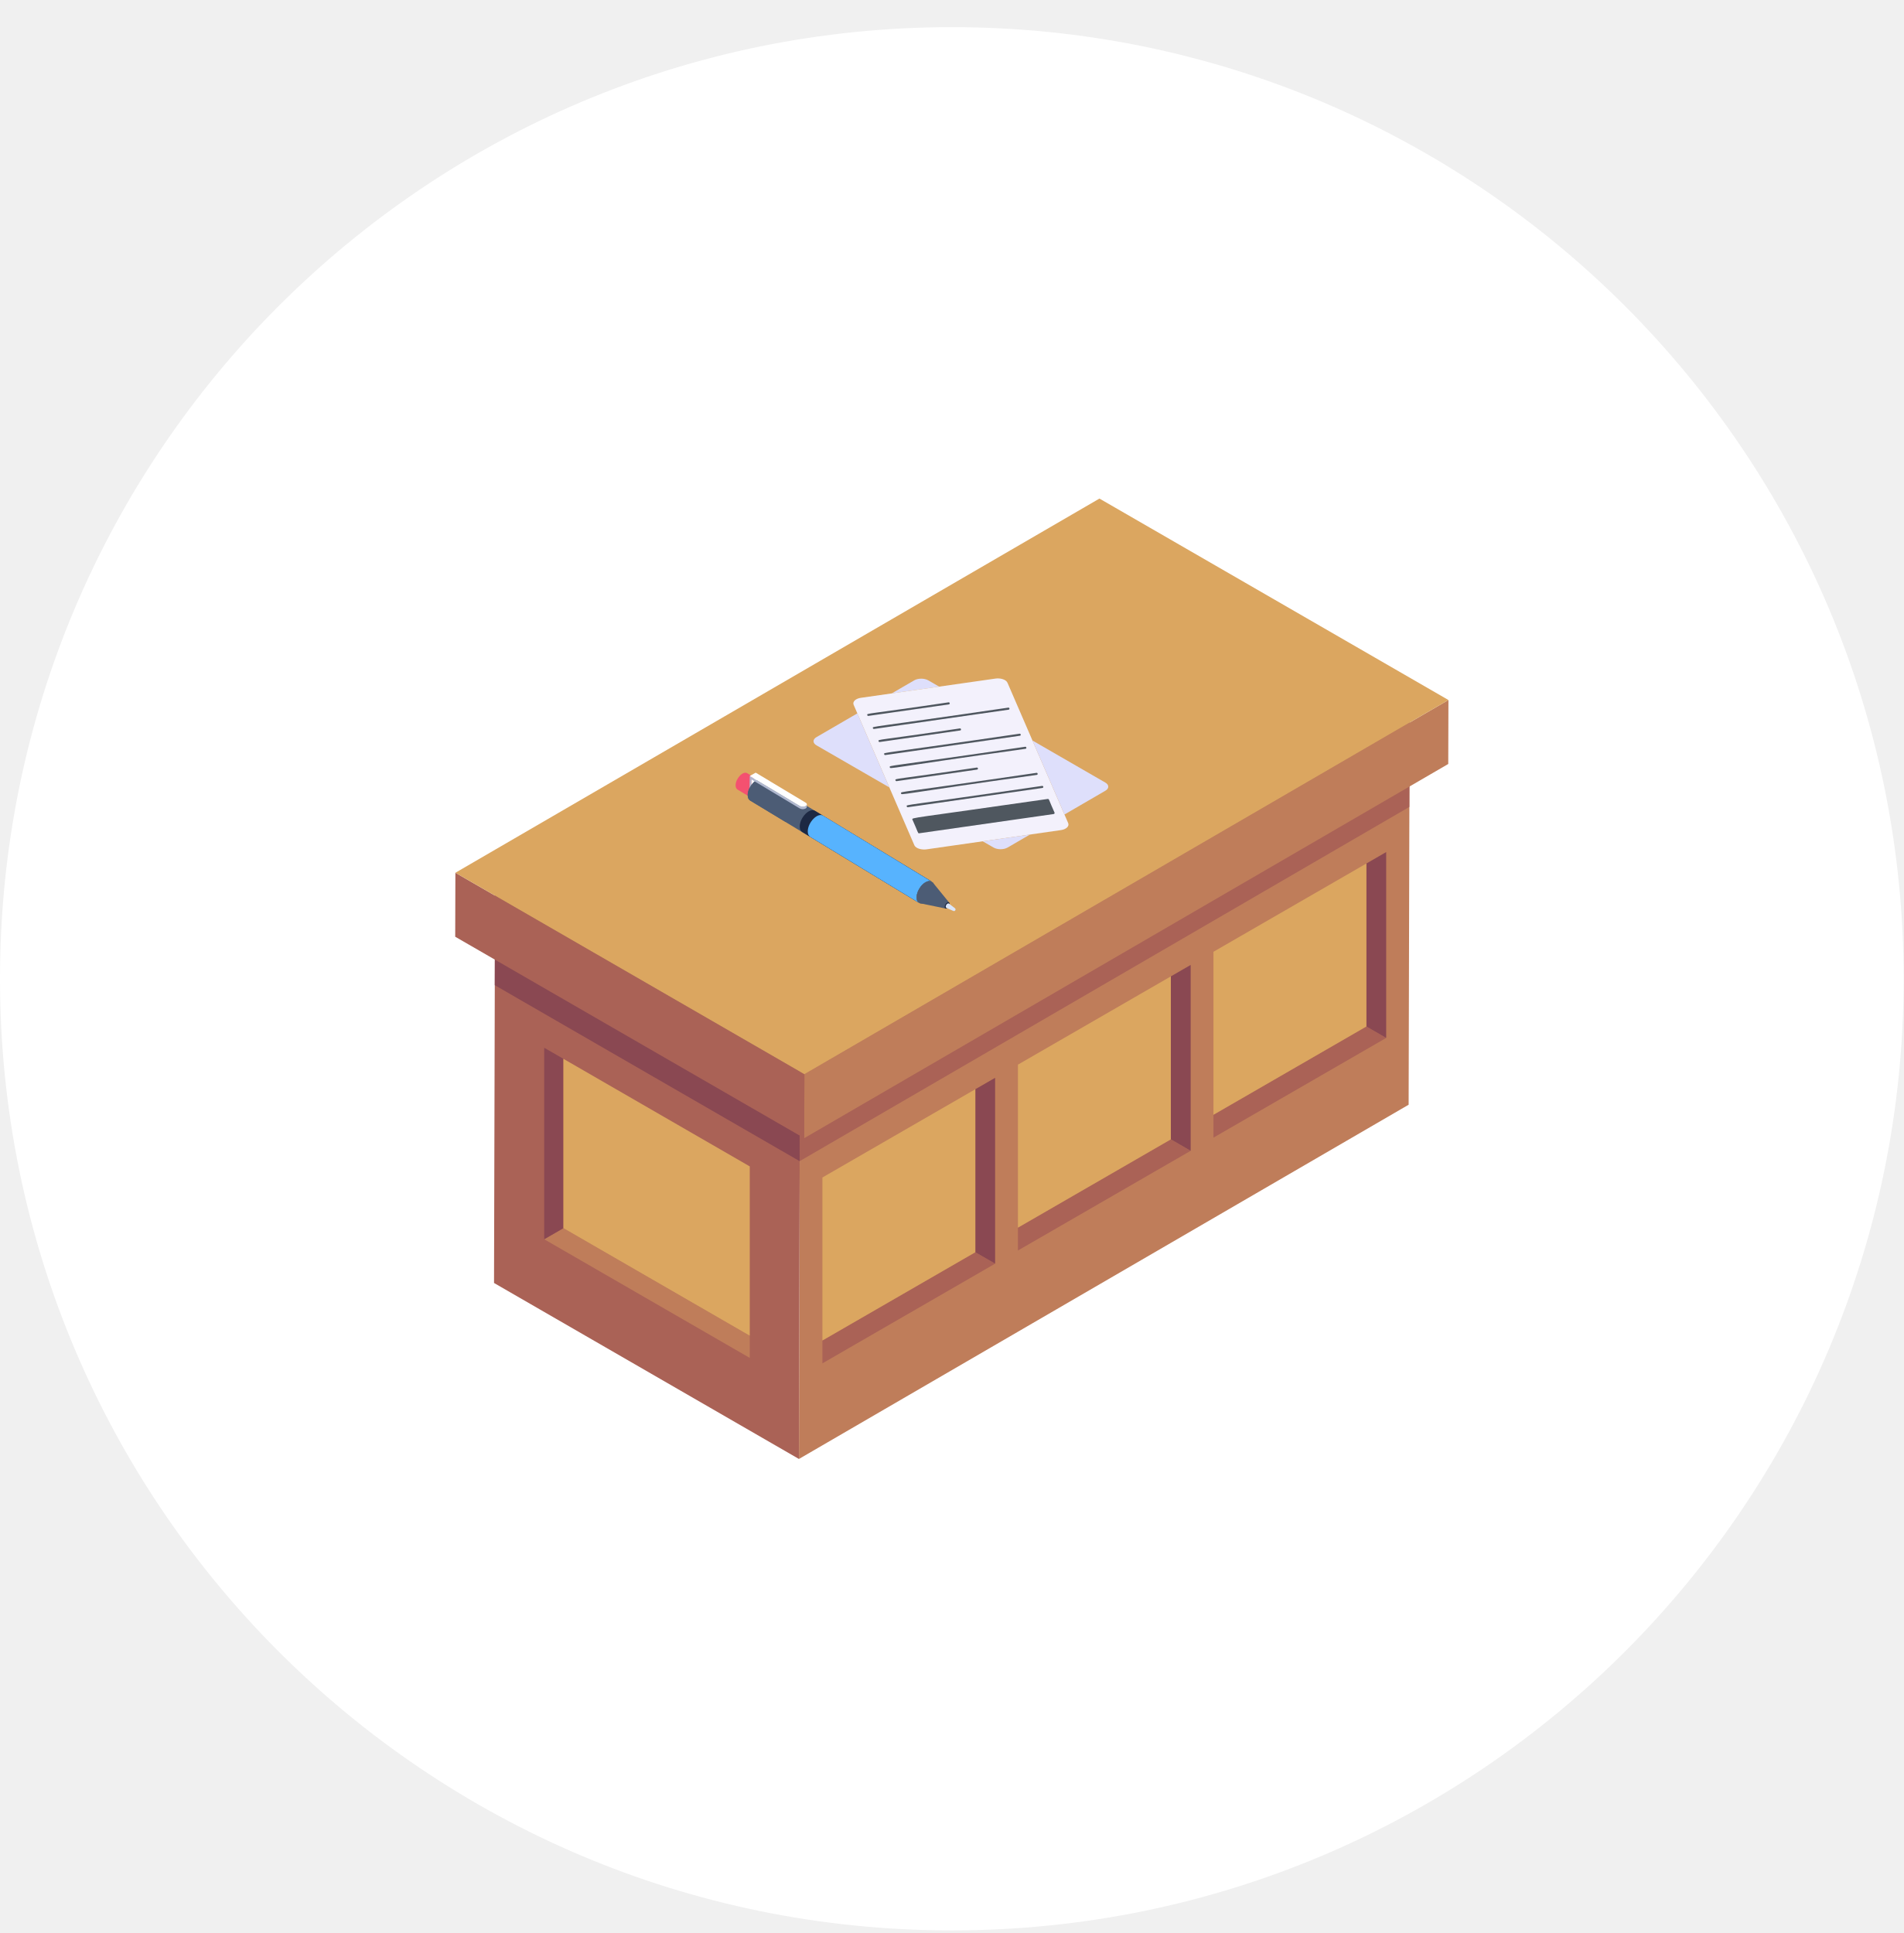
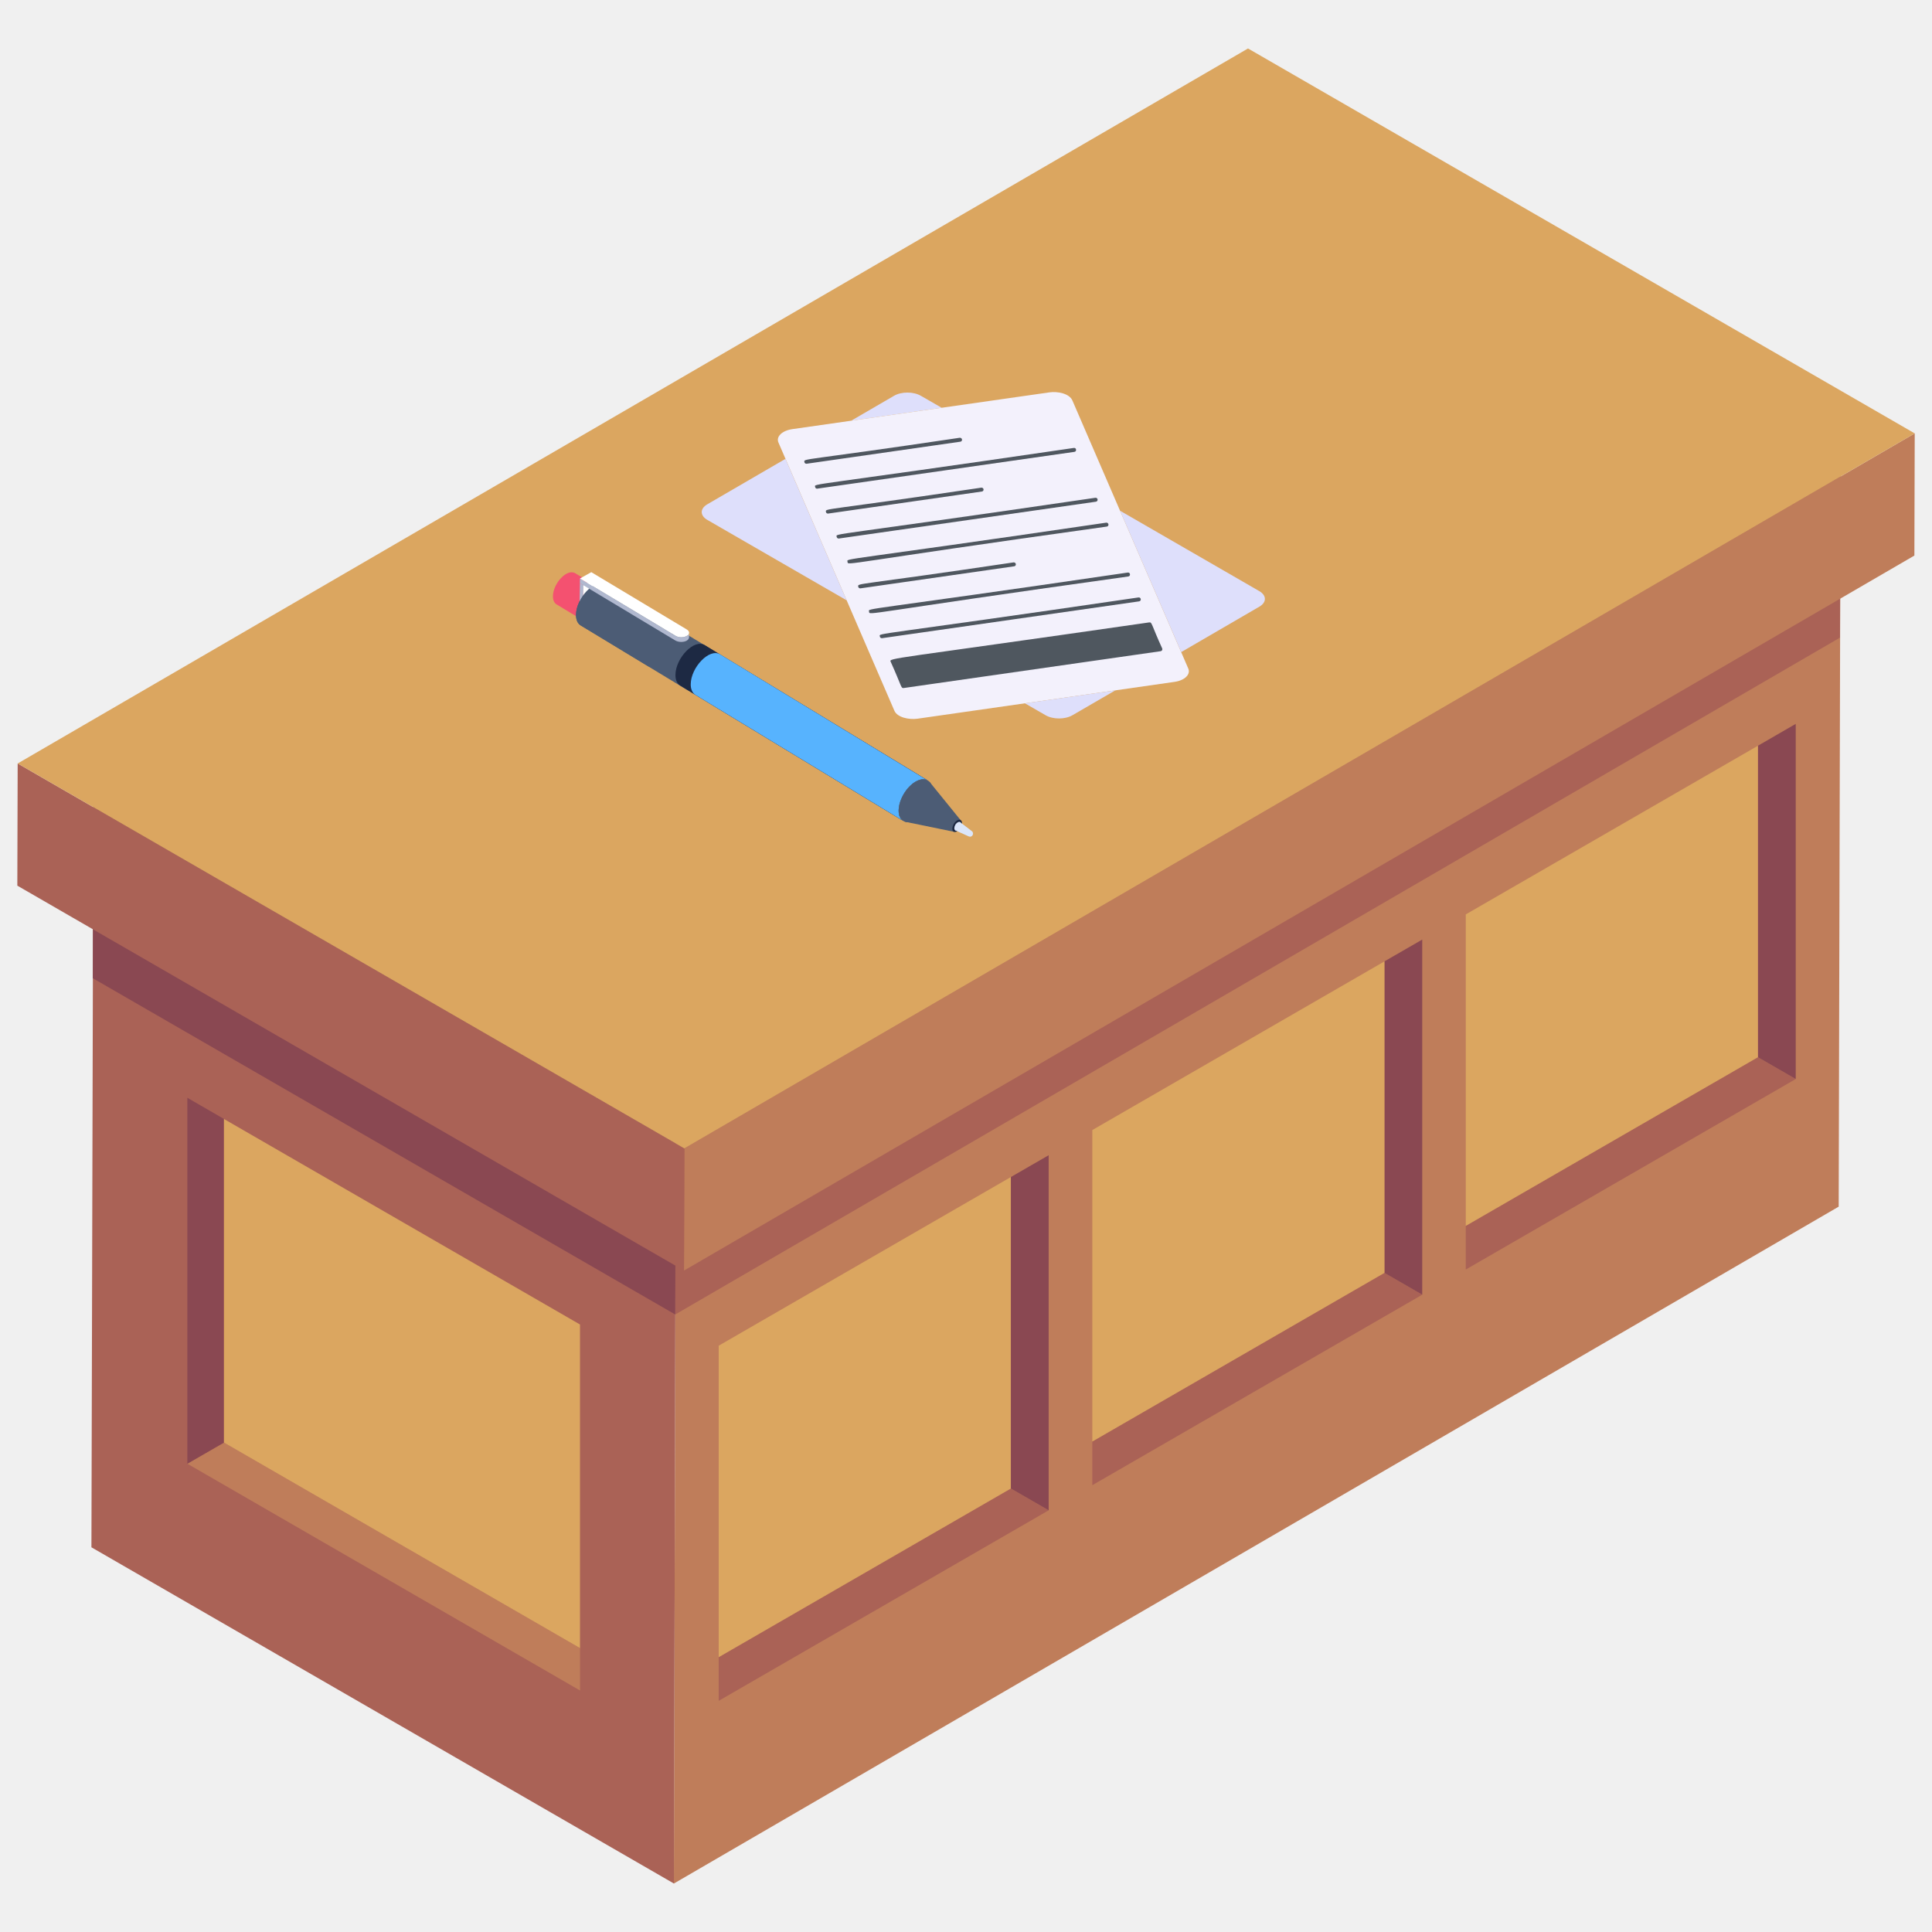
- <svg xmlns="http://www.w3.org/2000/svg" width="64" height="65" viewBox="0 0 64 65" fill="none">
-   <rect y="0.913" width="64" height="64" rx="32" fill="white" />
-   <path d="M47.392 23.459L47.358 37.148L26.86 49.06L26.894 35.371L47.392 23.459Z" fill="#BF7D5A" />
-   <path d="M47.392 23.459L47.382 27.134L26.884 39.046L26.894 35.371L47.392 23.459Z" fill="#AA6256" />
-   <path d="M16.609 43.142L16.644 29.453L26.894 35.371L26.86 49.06L16.609 43.142Z" fill="#AA6256" />
-   <path d="M16.634 33.128L16.644 29.453L26.894 35.371L26.884 39.046L16.634 33.128Z" fill="#8A4852" />
-   <path d="M47.392 23.459L26.894 35.371L16.644 29.453L37.142 17.541L47.392 23.459Z" fill="#CDCCD8" />
-   <path d="M48.696 23.539L48.69 25.69L27.037 38.273L27.044 36.122L48.696 23.539Z" fill="#BF7D5A" />
-   <path d="M27.043 36.122L27.037 38.273L15.304 31.499L15.31 29.348L27.043 36.122Z" fill="#AA6256" />
-   <path d="M48.696 23.539L27.043 36.122L15.31 29.348L36.963 16.765L48.696 23.539Z" fill="#DBA660" />
-   <path d="M31.209 22.878L31.573 23.089L29.98 23.317L30.735 22.878C30.865 22.802 31.078 22.803 31.209 22.878Z" fill="#DEDFFB" />
-   <path d="M33.872 22.96C34.358 24.084 35.453 26.617 35.912 27.678C35.956 27.782 35.848 27.888 35.669 27.913L31.146 28.561C31.002 28.581 30.791 28.541 30.739 28.419C30.252 27.293 29.158 24.761 28.699 23.7C28.655 23.596 28.762 23.491 28.943 23.465L29.98 23.317L31.573 23.089L33.468 22.818C33.611 22.796 33.819 22.838 33.872 22.96Z" fill="#F3F1FC" />
-   <path d="M37.162 26.316C37.292 26.391 37.293 26.514 37.163 26.589L35.787 27.389L34.711 24.901L37.162 26.316Z" fill="#DEDFFB" />
-   <path d="M33.403 28.5L33.039 28.29L34.629 28.062L33.877 28.499C33.744 28.576 33.534 28.575 33.403 28.5Z" fill="#DEDFFB" />
-   <path d="M27.448 24.788L28.824 23.988L29.9 26.478L27.45 25.063C27.319 24.987 27.316 24.865 27.448 24.788Z" fill="#DEDFFB" />
-   <path d="M18.941 41.299L25.207 44.917V45.662L18.296 41.672L18.941 41.299Z" fill="#BF7D5A" />
-   <path d="M18.296 35.232L18.941 35.604V41.299L18.296 41.672V35.232Z" fill="#8A4852" />
-   <path d="M18.941 35.604L25.207 39.222V44.917L18.941 41.299V35.604Z" fill="#DBA660" />
-   <path d="M26.279 26.699L25.125 26.002C24.976 25.912 24.734 26.182 24.731 26.402C24.73 26.473 24.754 26.524 24.794 26.549L26.266 27.438L26.279 26.699Z" fill="#F45170" />
-   <path d="M31.329 29.648C31.276 29.617 31.201 29.62 31.118 29.666C30.865 29.806 30.708 30.247 30.898 30.361L25.22 26.92C25.167 26.888 25.135 26.822 25.137 26.729C25.141 26.435 25.463 26.095 25.651 26.207L31.329 29.648Z" fill="#4C5C75" />
-   <path d="M31.329 29.648C31.275 29.617 31.201 29.62 31.118 29.666C30.865 29.806 30.708 30.247 30.898 30.361L26.97 27.978C26.917 27.946 26.885 27.88 26.887 27.787C26.891 27.493 27.213 27.153 27.401 27.265L31.329 29.648Z" fill="#1D2943" />
-   <path d="M31.328 29.649C31.276 29.615 31.202 29.618 31.119 29.665C30.87 29.803 30.707 30.248 30.898 30.361L27.24 28.142C27.188 28.108 27.154 28.044 27.157 27.949C27.162 27.655 27.483 27.318 27.67 27.427L31.328 29.649Z" fill="#57B3FE" />
-   <path d="M31.118 29.666C31.283 29.574 31.415 29.652 31.412 29.84C31.409 30.027 31.273 30.253 31.108 30.344C30.943 30.436 30.812 30.358 30.814 30.171C30.817 29.983 30.953 29.757 31.118 29.666Z" fill="#4C5C75" />
-   <path d="M31.906 30.345L31.788 30.55L30.926 30.373L31.358 29.672L31.906 30.345Z" fill="#4C5C75" />
-   <path d="M31.845 30.35C31.892 30.324 31.93 30.346 31.929 30.399C31.927 30.529 31.757 30.62 31.759 30.494C31.76 30.44 31.799 30.376 31.845 30.35Z" fill="#1D2943" />
-   <path d="M25.259 26.733L25.197 26.695L25.205 26.175L25.267 26.212L25.259 26.733Z" fill="#B0B8CF" />
-   <path d="M25.384 26.268L25.323 26.232L25.575 26.093L25.635 26.129L25.384 26.268Z" fill="#BFC0D8" />
-   <path d="M25.526 26.069L25.521 26.398L25.262 26.541L25.267 26.212L25.526 26.069Z" fill="white" />
-   <path d="M26.44 26.684L25.651 26.207C25.456 26.091 25.141 26.442 25.137 26.729C25.135 26.822 25.167 26.888 25.22 26.92L26.424 27.647L26.44 26.684Z" fill="#4C5C75" />
-   <path d="M27.127 27.049C27.119 27.111 27.147 27.151 27.084 27.188C27.029 27.219 26.94 27.217 26.885 27.184L25.205 26.175L25.208 26.093L26.886 27.102C26.941 27.134 27.03 27.136 27.086 27.105C27.113 27.09 27.127 27.07 27.127 27.049Z" fill="#B0B8CF" />
-   <path d="M27.086 26.99C27.141 27.023 27.141 27.074 27.086 27.105C27.03 27.136 26.941 27.134 26.886 27.101L25.207 26.093L25.407 25.982L27.086 26.99Z" fill="white" />
-   <path d="M32.046 30.63L31.813 30.525L31.903 30.385L32.102 30.538C32.153 30.575 32.112 30.66 32.046 30.63Z" fill="#DBE6FA" />
-   <path d="M31.856 30.385C31.934 30.341 31.934 30.477 31.854 30.521C31.775 30.565 31.776 30.429 31.856 30.385Z" fill="#DBE6FA" />
-   <path d="M32.79 42.108L27.649 45.076V45.845L33.456 42.492L32.79 42.108Z" fill="#AA6256" />
-   <path d="M33.456 36.243L32.79 36.627V42.108L33.456 42.492V36.243Z" fill="#8A4852" />
-   <path d="M32.79 36.627L27.649 39.595V45.076L32.79 42.108V36.627Z" fill="#DBA660" />
-   <path d="M39.364 38.312L34.223 41.281V42.05L40.03 38.697L39.364 38.312Z" fill="#AA6256" />
-   <path d="M40.03 32.447L39.364 32.832V38.312L40.03 38.697V32.447Z" fill="#8A4852" />
-   <path d="M39.364 32.832L34.223 35.8V41.281L39.364 38.312V32.832Z" fill="#DBA660" />
-   <path d="M45.937 34.517L40.796 37.486V38.255L46.603 34.902L45.937 34.517Z" fill="#AA6256" />
-   <path d="M46.603 28.652L45.937 29.037V34.517L46.603 34.902V28.652Z" fill="#8A4852" />
-   <path d="M45.937 29.037L40.796 32.005V37.486L45.937 34.517V29.037Z" fill="#DBA660" />
-   <path d="M35.421 27.339L30.897 27.987L30.708 27.548L35.231 26.9L35.421 27.339Z" fill="#4F575F" />
-   <path d="M30.897 28.021C30.854 28.021 30.868 27.987 30.676 27.562C30.642 27.487 30.596 27.534 35.226 26.866C35.275 26.858 35.262 26.906 35.453 27.325C35.462 27.345 35.448 27.37 35.426 27.373C32.767 27.754 33.468 27.654 30.897 28.021ZM30.758 27.576L30.919 27.948L35.371 27.311L35.21 26.938L30.758 27.576Z" fill="#4F575F" />
-   <path d="M30.518 27.144C30.501 27.144 30.486 27.131 30.484 27.114C30.474 27.046 30.29 27.123 35.036 26.427C35.084 26.422 35.09 26.49 35.046 26.496L30.523 27.144C30.521 27.144 30.52 27.144 30.518 27.144Z" fill="#4F575F" />
-   <path d="M30.294 26.676C30.284 26.608 30.101 26.685 34.847 25.988C34.893 25.983 34.901 26.051 34.857 26.057C30.15 26.713 30.305 26.752 30.294 26.676Z" fill="#4F575F" />
-   <path d="M30.139 26.267C30.122 26.267 30.107 26.254 30.105 26.237C30.095 26.169 30.041 26.227 32.839 25.81C32.859 25.809 32.876 25.821 32.878 25.84C32.881 25.859 32.868 25.876 32.849 25.879L30.144 26.267C30.142 26.267 30.14 26.267 30.139 26.267Z" fill="#4F575F" />
-   <path d="M29.915 25.798C29.905 25.73 29.721 25.807 34.468 25.111C34.484 25.108 34.504 25.122 34.507 25.141C34.51 25.16 34.497 25.177 34.478 25.18C29.771 25.836 29.925 25.875 29.915 25.798Z" fill="#4F575F" />
-   <path d="M29.759 25.39C29.742 25.39 29.727 25.377 29.725 25.36C29.715 25.292 29.532 25.369 34.278 24.672C34.297 24.671 34.314 24.683 34.317 24.702C34.32 24.721 34.307 24.739 34.288 24.741L29.765 25.389C29.763 25.39 29.761 25.39 29.759 25.39Z" fill="#4F575F" />
-   <path d="M29.57 24.951C29.553 24.951 29.538 24.938 29.536 24.921C29.526 24.853 29.473 24.911 32.27 24.494C32.287 24.491 32.307 24.505 32.309 24.524C32.312 24.543 32.299 24.561 32.28 24.563L29.575 24.951C29.573 24.951 29.572 24.951 29.57 24.951Z" fill="#4F575F" />
-   <path d="M29.38 24.512C29.363 24.512 29.348 24.5 29.346 24.483C29.336 24.415 29.152 24.492 33.899 23.795C33.944 23.789 33.954 23.858 33.909 23.864L29.385 24.512C29.384 24.512 29.382 24.512 29.38 24.512Z" fill="#4F575F" />
-   <path d="M29.191 24.074C29.174 24.074 29.159 24.061 29.157 24.044C29.147 23.976 29.093 24.034 31.891 23.617C31.91 23.615 31.927 23.628 31.93 23.647C31.933 23.666 31.92 23.683 31.901 23.686L29.196 24.073C29.194 24.074 29.192 24.074 29.191 24.074Z" fill="#4F575F" />
+ <svg xmlns="http://www.w3.org/2000/svg" width="34" height="34" viewBox="0 0 34 34" fill="none">
+   <path d="M32.392 7.546L32.358 21.235L11.859 33.147L11.894 19.458L32.392 7.546Z" fill="#BF7D5A" />
+   <path d="M32.392 7.546L32.381 11.221L11.883 23.133L11.893 19.458L32.392 7.546Z" fill="#AA6256" />
+   <path d="M1.609 27.23L1.644 13.54L11.894 19.458L11.86 33.147L1.609 27.23Z" fill="#AA6256" />
+   <path d="M1.633 17.215L1.643 13.54L11.893 19.458L11.883 23.133L1.633 17.215Z" fill="#8A4852" />
+   <path d="M32.393 7.546L11.895 19.458L1.645 13.54L22.143 1.628L32.393 7.546Z" fill="#CDCCD8" />
+   <path d="M33.696 7.627L33.69 9.777L12.037 22.36L12.043 20.21L33.696 7.627Z" fill="#BF7D5A" />
+   <path d="M12.044 20.21L12.037 22.36L0.305 15.586L0.311 13.436L12.044 20.21Z" fill="#AA6256" />
+   <path d="M33.696 7.627L12.043 20.21L0.311 13.436L21.963 0.853L33.696 7.627Z" fill="#DBA660" />
+   <path d="M16.207 6.966L16.572 7.176L14.979 7.404L15.734 6.965C15.864 6.889 16.077 6.89 16.207 6.966Z" fill="#DEDFFB" />
+   <path d="M18.872 7.047C19.358 8.172 20.453 10.704 20.912 11.766C20.956 11.869 20.848 11.975 20.669 12L16.146 12.648C16.002 12.668 15.791 12.629 15.739 12.506C15.252 11.38 14.158 8.848 13.699 7.787C13.655 7.684 13.762 7.579 13.943 7.552L14.979 7.404L16.573 7.176L18.468 6.905C18.611 6.884 18.819 6.925 18.872 7.047Z" fill="#F3F1FC" />
+   <path d="M22.162 10.403C22.292 10.478 22.293 10.601 22.163 10.676L20.787 11.476L19.711 8.988L22.162 10.403Z" fill="#DEDFFB" />
+   <path d="M18.401 12.587L18.037 12.377L19.628 12.149L18.875 12.586C18.743 12.663 18.532 12.663 18.401 12.587Z" fill="#DEDFFB" />
+   <path d="M12.447 8.875L13.823 8.075L14.9 10.565L12.449 9.15C12.318 9.075 12.315 8.952 12.447 8.875Z" fill="#DEDFFB" />
+   <path d="M3.942 25.387L10.208 29.004V29.75L3.297 25.759L3.942 25.387Z" fill="#BF7D5A" />
+   <path d="M3.297 19.319L3.942 19.692V25.387L3.297 25.759V19.319Z" fill="#8A4852" />
+   <path d="M3.941 19.692L10.207 23.309V29.004L3.941 25.387V19.692Z" fill="#DBA660" />
+   <path d="M11.279 10.786L10.125 10.089C9.975 9.999 9.734 10.269 9.731 10.489C9.729 10.561 9.754 10.611 9.794 10.636L11.266 11.525L11.279 10.786Z" fill="#F45170" />
+   <path d="M16.328 13.736C16.275 13.704 16.201 13.707 16.118 13.753C15.864 13.893 15.708 14.334 15.897 14.448L10.22 11.007C10.167 10.976 10.135 10.909 10.137 10.816C10.141 10.522 10.463 10.182 10.651 10.294L16.328 13.736Z" fill="#4C5C75" />
+   <path d="M16.329 13.736C16.275 13.704 16.201 13.707 16.118 13.753C15.865 13.893 15.708 14.334 15.898 14.448L11.97 12.065C11.917 12.033 11.885 11.967 11.887 11.874C11.891 11.58 12.213 11.24 12.401 11.352L16.329 13.736Z" fill="#1D2943" />
+   <path d="M16.327 13.736C16.275 13.703 16.201 13.706 16.119 13.752C15.87 13.89 15.706 14.336 15.898 14.448L12.239 12.229C12.187 12.196 12.153 12.131 12.156 12.036C12.161 11.743 12.483 11.405 12.669 11.514L16.327 13.736Z" fill="#57B3FE" />
+   <path d="M16.118 13.753C16.283 13.661 16.415 13.739 16.412 13.927C16.409 14.114 16.273 14.34 16.108 14.431C15.943 14.523 15.812 14.445 15.815 14.258C15.817 14.07 15.953 13.844 16.118 13.753Z" fill="#4C5C75" />
+   <path d="M16.905 14.433L16.788 14.638L15.926 14.461L16.358 13.759L16.905 14.433Z" fill="#4C5C75" />
+   <path d="M16.846 14.437C16.893 14.411 16.931 14.433 16.93 14.487C16.928 14.616 16.758 14.708 16.76 14.581C16.761 14.528 16.799 14.463 16.846 14.437Z" fill="#1D2943" />
+   <path d="M10.259 10.82L10.197 10.782L10.206 10.262L10.268 10.299L10.259 10.82Z" fill="#B0B8CF" />
+   <path d="M10.384 10.355L10.324 10.319L10.575 10.18L10.636 10.216L10.384 10.355Z" fill="#BFC0D8" />
+   <path d="M10.525 10.156L10.52 10.485L10.262 10.629L10.267 10.299L10.525 10.156Z" fill="white" />
+   <path d="M11.44 10.771L10.651 10.294C10.456 10.178 10.141 10.53 10.137 10.816C10.135 10.909 10.167 10.976 10.22 11.007L11.423 11.735L11.44 10.771Z" fill="#4C5C75" />
+   <path d="M12.127 11.136C12.119 11.198 12.147 11.238 12.084 11.275C12.029 11.306 11.94 11.304 11.884 11.271L10.205 10.262L10.207 10.18L11.886 11.189C11.941 11.221 12.03 11.223 12.085 11.192C12.113 11.178 12.127 11.158 12.127 11.136Z" fill="#B0B8CF" />
+   <path d="M12.085 11.077C12.141 11.11 12.141 11.162 12.085 11.192C12.03 11.223 11.941 11.222 11.886 11.188L10.207 10.18L10.406 10.069L12.085 11.077Z" fill="white" />
+   <path d="M17.045 14.718L16.812 14.613L16.902 14.473L17.101 14.625C17.152 14.662 17.112 14.748 17.045 14.718Z" fill="#DBE6FA" />
+   <path d="M16.855 14.472C16.934 14.428 16.933 14.564 16.853 14.608C16.774 14.652 16.776 14.516 16.855 14.472Z" fill="#DBE6FA" />
+   <path d="M17.789 26.195L12.648 29.163V29.932L18.455 26.579L17.789 26.195Z" fill="#AA6256" />
+   <path d="M18.455 20.33L17.789 20.714V26.195L18.455 26.579V20.33Z" fill="#8A4852" />
+   <path d="M17.789 20.714L12.648 23.682V29.163L17.789 26.195V20.714Z" fill="#DBA660" />
+   <path d="M24.364 22.4L19.223 25.368V26.137L25.03 22.784L24.364 22.4Z" fill="#AA6256" />
+   <path d="M25.029 16.535L24.363 16.919V22.4L25.029 22.784V16.535Z" fill="#8A4852" />
+   <path d="M24.364 16.919L19.223 19.887V25.368L24.364 22.4V16.919Z" fill="#DBA660" />
+   <path d="M30.936 18.605L25.795 21.573V22.342L31.602 18.989L30.936 18.605Z" fill="#AA6256" />
+   <path d="M31.602 12.739L30.936 13.124V18.605L31.602 18.989V12.739Z" fill="#8A4852" />
+   <path d="M30.936 13.124L25.795 16.092V21.573L30.936 18.605V13.124Z" fill="#DBA660" />
+   <path d="M20.42 11.426L15.897 12.074L15.707 11.635L20.23 10.987L20.42 11.426Z" fill="#4F575F" />
+   <path d="M15.897 12.109C15.854 12.109 15.868 12.075 15.676 11.649C15.642 11.574 15.596 11.621 20.226 10.953C20.275 10.946 20.262 10.994 20.453 11.412C20.462 11.433 20.448 11.457 20.426 11.46C17.767 11.841 18.468 11.741 15.897 12.109ZM15.758 11.663L15.919 12.036L20.371 11.398L20.21 11.026L15.758 11.663Z" fill="#4F575F" />
+   <path d="M15.518 11.231C15.501 11.231 15.486 11.219 15.484 11.201C15.474 11.133 15.29 11.21 20.036 10.514C20.084 10.51 20.09 10.577 20.046 10.583L15.523 11.231C15.521 11.231 15.52 11.231 15.518 11.231Z" fill="#4F575F" />
+   <path d="M15.294 10.763C15.284 10.695 15.101 10.772 19.847 10.076C19.893 10.07 19.901 10.138 19.857 10.145C15.15 10.801 15.305 10.839 15.294 10.763Z" fill="#4F575F" />
+   <path d="M15.138 10.354C15.121 10.354 15.106 10.342 15.103 10.324C15.094 10.257 15.04 10.314 17.838 9.897C17.857 9.896 17.874 9.908 17.877 9.927C17.88 9.946 17.867 9.964 17.848 9.966L15.143 10.354C15.141 10.354 15.139 10.354 15.138 10.354Z" fill="#4F575F" />
+   <path d="M14.915 9.886C14.905 9.818 14.722 9.895 19.468 9.198C19.484 9.195 19.505 9.209 19.507 9.228C19.51 9.247 19.497 9.265 19.478 9.267C14.771 9.923 14.926 9.962 14.915 9.886Z" fill="#4F575F" />
+   <path d="M14.758 9.477C14.741 9.477 14.726 9.464 14.724 9.447C14.714 9.379 14.53 9.456 19.277 8.76C19.296 8.758 19.313 8.77 19.316 8.789C19.319 8.808 19.306 8.826 19.287 8.829L14.763 9.477C14.761 9.477 14.76 9.477 14.758 9.477Z" fill="#4F575F" />
+   <path d="M14.569 9.038C14.552 9.038 14.537 9.026 14.535 9.008C14.525 8.941 14.472 8.998 17.269 8.582C17.286 8.579 17.306 8.592 17.309 8.611C17.311 8.63 17.299 8.648 17.279 8.65L14.574 9.038C14.573 9.038 14.571 9.038 14.569 9.038Z" fill="#4F575F" />
+   <path d="M14.379 8.6C14.362 8.6 14.347 8.587 14.345 8.57C14.335 8.502 14.151 8.579 18.898 7.883C18.943 7.876 18.953 7.945 18.908 7.952L14.384 8.599C14.383 8.6 14.381 8.6 14.379 8.6Z" fill="#4F575F" />
+   <path d="M14.19 8.161C14.173 8.161 14.158 8.149 14.156 8.131C14.146 8.063 14.093 8.121 16.89 7.704C16.909 7.703 16.927 7.715 16.93 7.734C16.933 7.753 16.92 7.771 16.901 7.773L14.195 8.161C14.194 8.161 14.192 8.161 14.19 8.161Z" fill="#4F575F" />
</svg>
